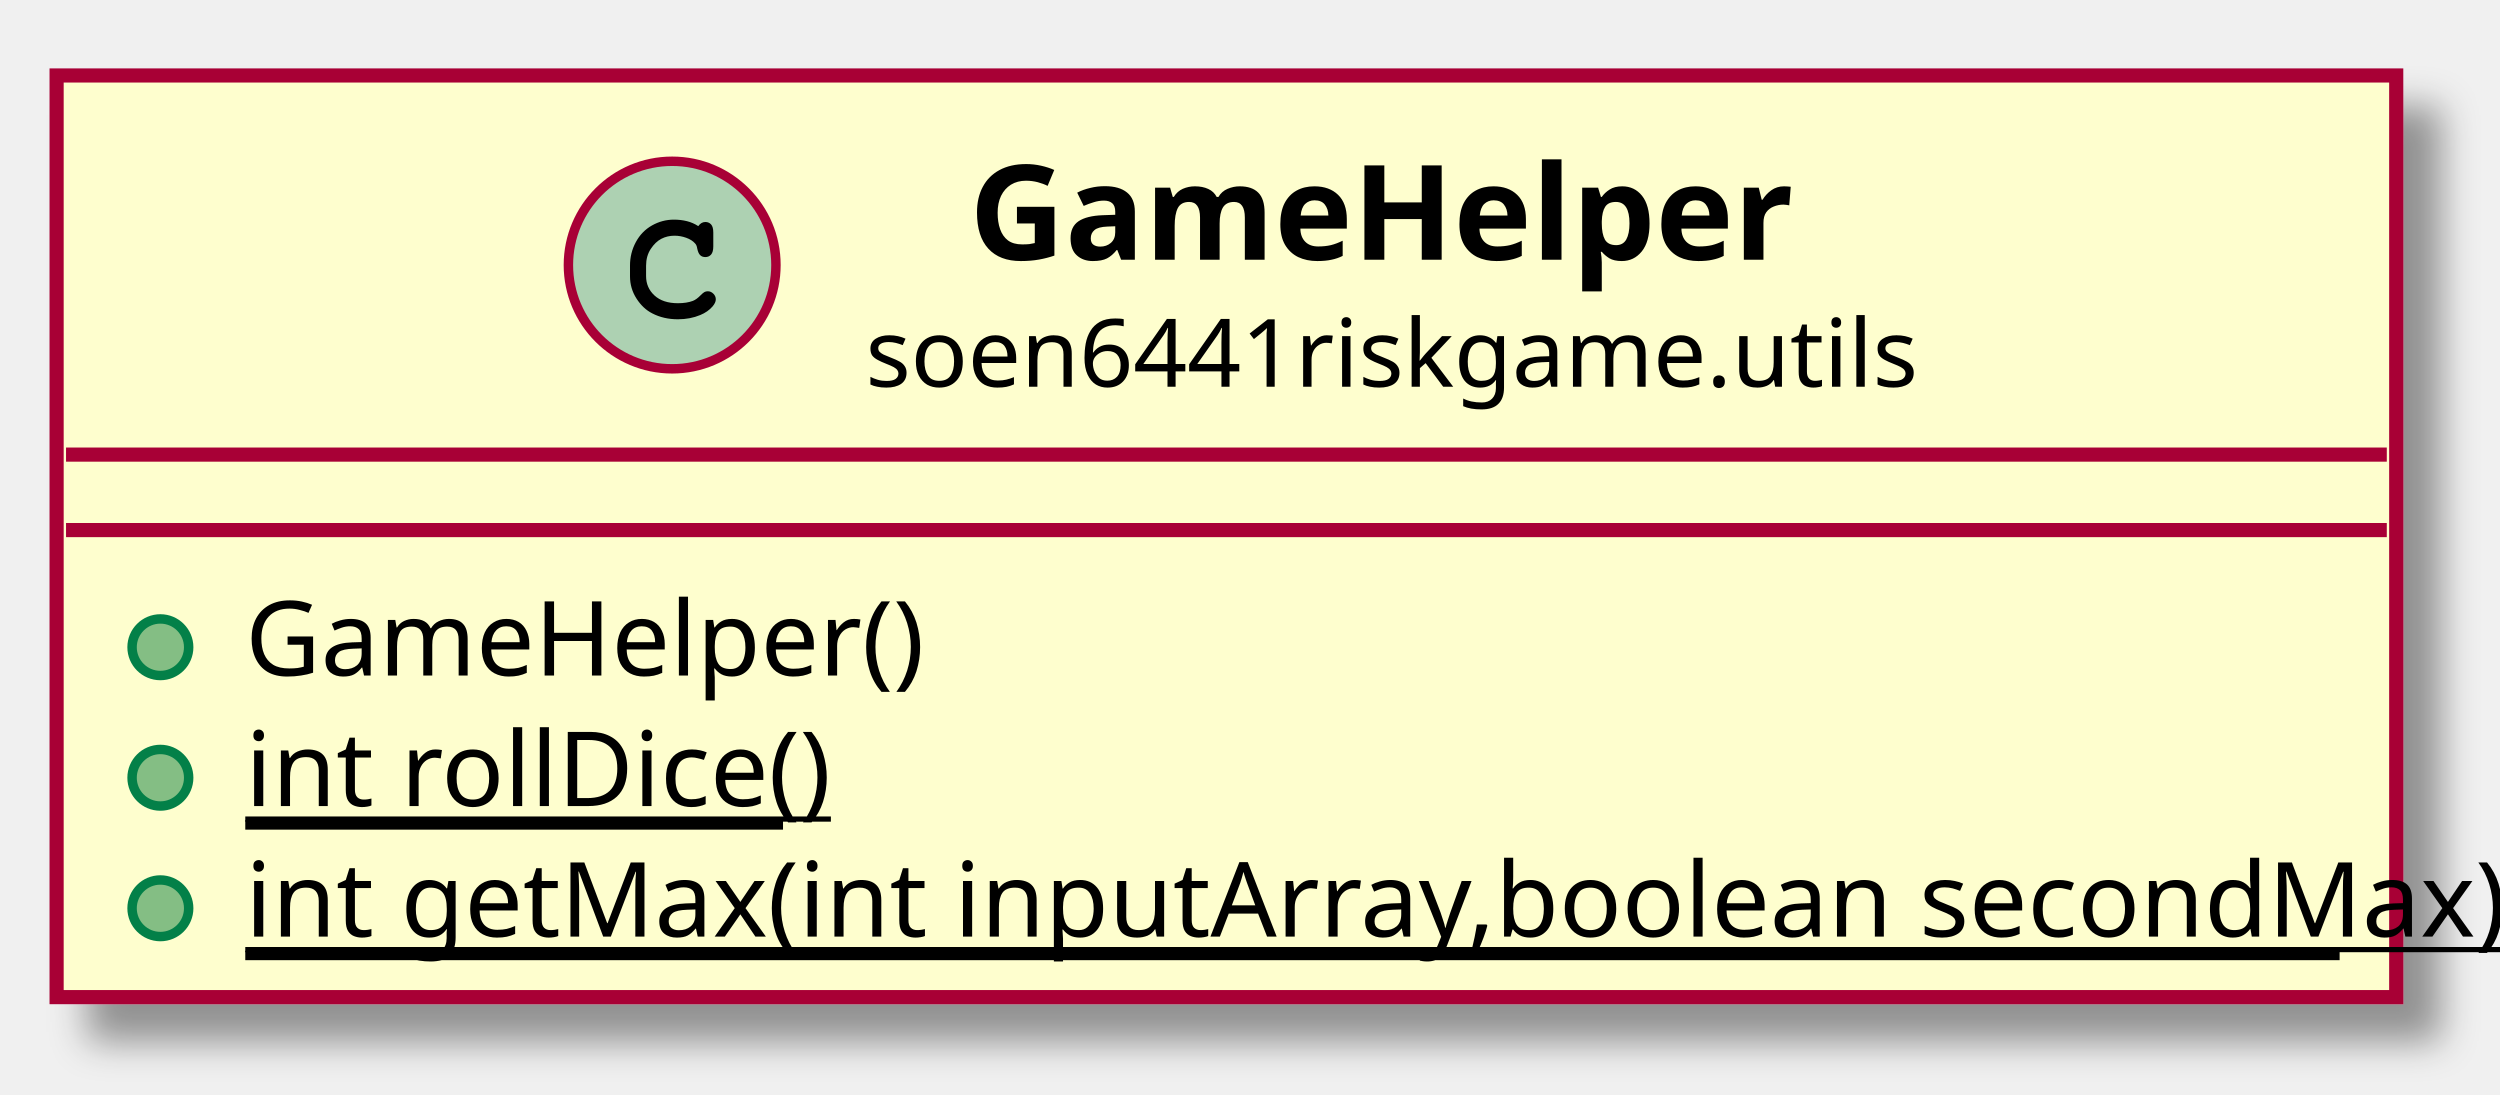
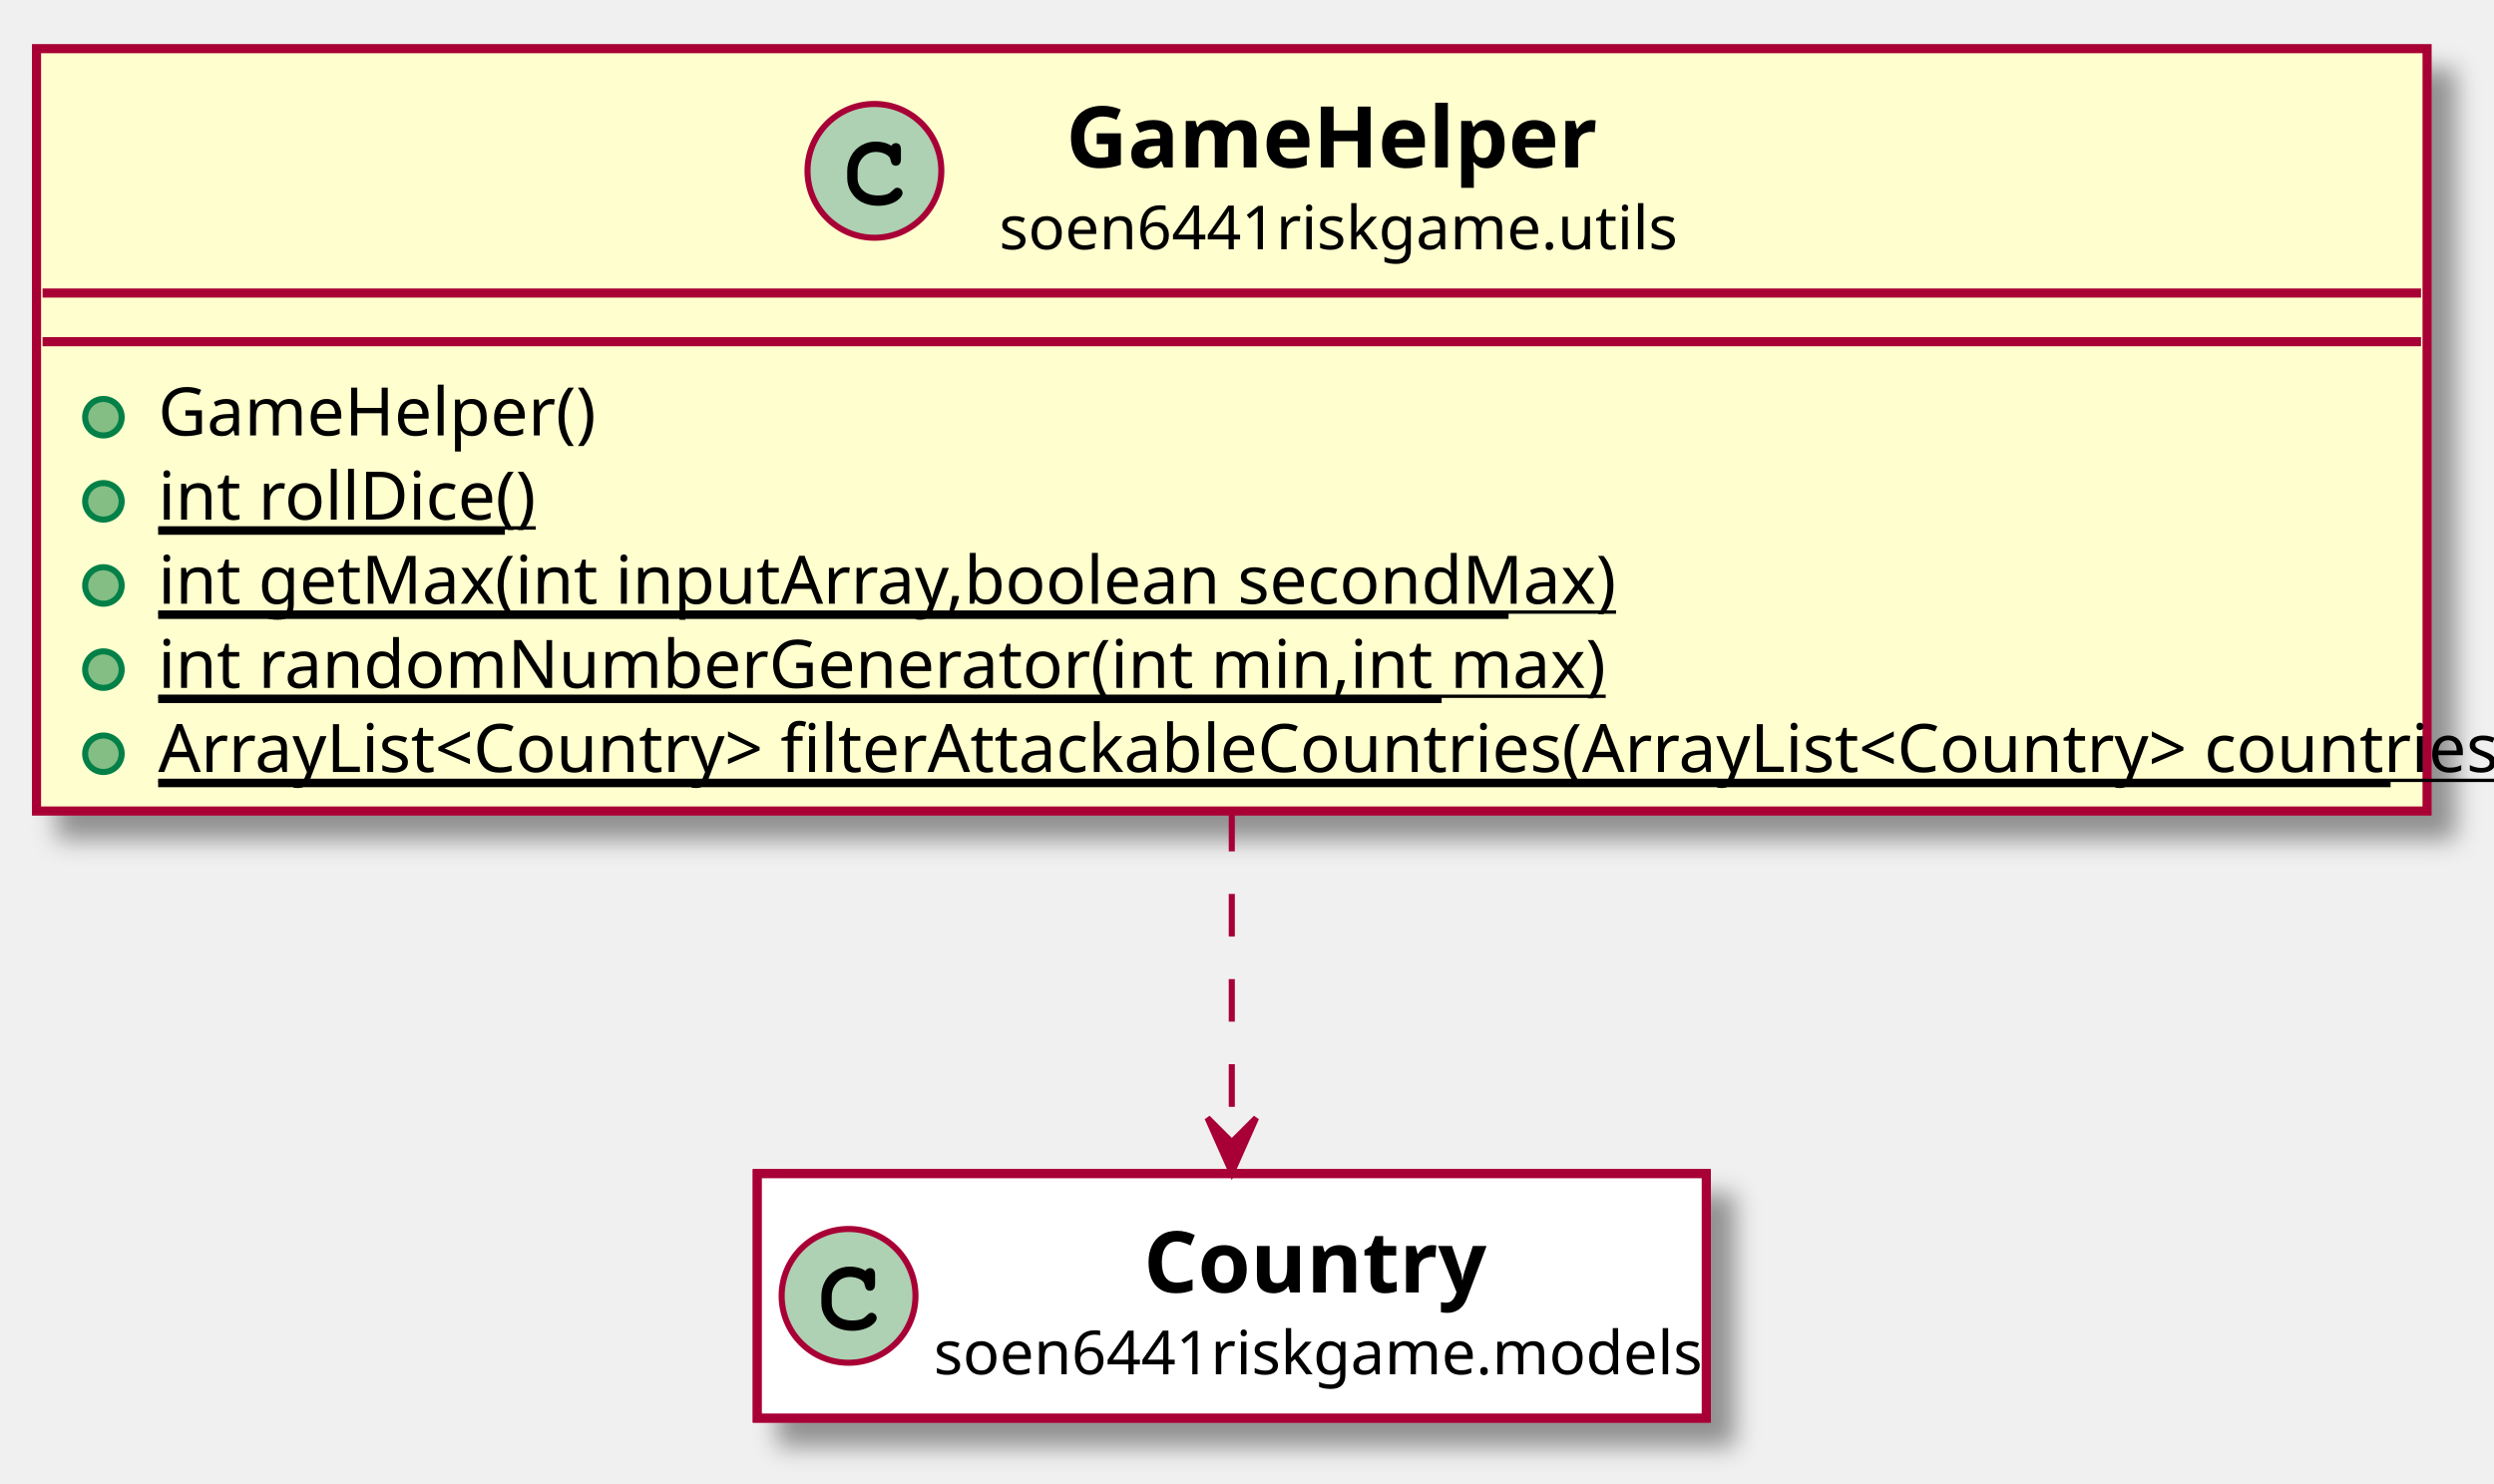
- <svg xmlns="http://www.w3.org/2000/svg" xmlns:xlink="http://www.w3.org/1999/xlink" contentScriptType="application/ecmascript" contentStyleType="text/css" height="116px" preserveAspectRatio="none" style="width:265px;height:116px;" version="1.1" viewBox="0 0 265 116" width="265px" zoomAndPan="magnify">
+ <svg xmlns="http://www.w3.org/2000/svg" xmlns:xlink="http://www.w3.org/1999/xlink" contentScriptType="application/ecmascript" contentStyleType="text/css" height="244px" preserveAspectRatio="none" style="width:410px;height:244px;" version="1.1" viewBox="0 0 410 244" width="410px" zoomAndPan="magnify">
  <defs>
-     <filter height="300%" id="fzhjsvvwe1icu" width="300%" x="-1" y="-1">
+     <filter height="300%" id="f84xcvp2irwy9" width="300%" x="-1" y="-1">
      <feGaussianBlur result="blurOut" stdDeviation="2.0" />
      <feColorMatrix in="blurOut" result="blurOut2" type="matrix" values="0 0 0 0 0 0 0 0 0 0 0 0 0 0 0 0 0 0 .4 0" />
      <feOffset dx="4.0" dy="4.0" in="blurOut2" result="blurOut3" />
      <feBlend in="SourceGraphic" in2="blurOut3" mode="normal" />
    </filter>
  </defs>
  <g>
    <a target="_parent" xlink:actuate="onRequest" xlink:href="../../soen6441riskgame/utils/GameHelper.html" xlink:show="new" xlink:title="soen6441riskgame.utils.GameHelper" xlink:type="simple">
-       <rect fill="#FEFECE" filter="url(#fzhjsvvwe1icu)" height="97.695" id="soen6441riskgame.utils.GameHelper" style="stroke: #A80036; stroke-width: 1.5;" width="248" x="6" y="8" />
-       <ellipse cx="71.25" cy="28.094" fill="#ADD1B2" rx="11" ry="11" style="stroke: #A80036; stroke-width: 1.0;" />
-       <path d="M74.016,23.969 Q74.172,23.75 74.359,23.641 Q74.547,23.531 74.766,23.531 Q75.141,23.531 75.375,23.789 Q75.609,24.047 75.609,24.656 L75.609,26.109 Q75.609,26.719 75.375,26.984 Q75.141,27.25 74.766,27.25 Q74.422,27.25 74.219,27.047 Q74.016,26.859 73.906,26.344 Q73.859,25.984 73.672,25.797 Q73.344,25.422 72.734,25.203 Q72.125,24.984 71.5,24.984 Q70.734,24.984 70.102,25.312 Q69.469,25.641 68.977,26.391 Q68.484,27.141 68.484,28.172 L68.484,29.266 Q68.484,30.5 69.375,31.32 Q70.266,32.141 71.859,32.141 Q72.797,32.141 73.453,31.891 Q73.844,31.734 74.266,31.297 Q74.531,31.031 74.68,30.953 Q74.828,30.875 75.031,30.875 Q75.359,30.875 75.617,31.133 Q75.875,31.391 75.875,31.734 Q75.875,32.078 75.531,32.484 Q75.031,33.062 74.234,33.391 Q73.156,33.844 71.859,33.844 Q70.344,33.844 69.141,33.219 Q68.156,32.719 67.469,31.648 Q66.781,30.578 66.781,29.297 L66.781,28.141 Q66.781,26.812 67.398,25.664 Q68.016,24.516 69.109,23.898 Q70.203,23.281 71.438,23.281 Q72.172,23.281 72.82,23.445 Q73.469,23.609 74.016,23.969 Z " />
-       <text fill="#000000" font-family="sans-serif" font-size="14" font-weight="bold" lengthAdjust="spacingAndGlyphs" textLength="87" x="102.75" y="27.533">GameHelper</text>
-       <text fill="#000000" font-family="sans-serif" font-size="10" lengthAdjust="spacingAndGlyphs" textLength="109" x="91.75" y="40.99">soen6441riskgame.utils</text>
-       <line style="stroke: #A80036; stroke-width: 1.5;" x1="7" x2="253" y1="48.188" y2="48.188" />
-       <line style="stroke: #A80036; stroke-width: 1.5;" x1="7" x2="253" y1="56.188" y2="56.188" />
+       <rect fill="#FEFECE" filter="url(#f84xcvp2irwy9)" height="125.367" id="soen6441riskgame.utils.GameHelper" style="stroke: #A80036; stroke-width: 1.5;" width="393" x="6" y="8" />
+       <ellipse cx="143.75" cy="28.094" fill="#ADD1B2" rx="11" ry="11" style="stroke: #A80036; stroke-width: 1.0;" />
+       <path d="M146.516,23.969 Q146.672,23.75 146.859,23.641 Q147.047,23.531 147.266,23.531 Q147.641,23.531 147.875,23.789 Q148.109,24.047 148.109,24.656 L148.109,26.109 Q148.109,26.719 147.875,26.984 Q147.641,27.25 147.266,27.25 Q146.922,27.25 146.719,27.047 Q146.516,26.859 146.406,26.344 Q146.359,25.984 146.172,25.797 Q145.844,25.422 145.234,25.203 Q144.625,24.984 144,24.984 Q143.234,24.984 142.602,25.312 Q141.969,25.641 141.477,26.391 Q140.984,27.141 140.984,28.172 L140.984,29.266 Q140.984,30.5 141.875,31.32 Q142.766,32.141 144.359,32.141 Q145.297,32.141 145.953,31.891 Q146.344,31.734 146.766,31.297 Q147.031,31.031 147.18,30.953 Q147.328,30.875 147.531,30.875 Q147.859,30.875 148.117,31.133 Q148.375,31.391 148.375,31.734 Q148.375,32.078 148.031,32.484 Q147.531,33.062 146.734,33.391 Q145.656,33.844 144.359,33.844 Q142.844,33.844 141.641,33.219 Q140.656,32.719 139.969,31.648 Q139.281,30.578 139.281,29.297 L139.281,28.141 Q139.281,26.812 139.898,25.664 Q140.516,24.516 141.609,23.898 Q142.703,23.281 143.938,23.281 Q144.672,23.281 145.32,23.445 Q145.969,23.609 146.516,23.969 Z " />
+       <text fill="#000000" font-family="sans-serif" font-size="14" font-weight="bold" lengthAdjust="spacingAndGlyphs" textLength="87" x="175.25" y="27.533">GameHelper</text>
+       <text fill="#000000" font-family="sans-serif" font-size="10" lengthAdjust="spacingAndGlyphs" textLength="109" x="164.25" y="40.99">soen6441riskgame.utils</text>
+       <line style="stroke: #A80036; stroke-width: 1.5;" x1="7" x2="398" y1="48.188" y2="48.188" />
+       <line style="stroke: #A80036; stroke-width: 1.5;" x1="7" x2="398" y1="56.188" y2="56.188" />
      <ellipse cx="17" cy="68.606" fill="#84BE84" rx="3" ry="3" style="stroke: #038048; stroke-width: 1.0;" />
      <text fill="#000000" font-family="sans-serif" font-size="11" lengthAdjust="spacingAndGlyphs" textLength="67" x="26" y="71.606">GameHelper()</text>
      <ellipse cx="17" cy="82.441" fill="#84BE84" rx="3" ry="3" style="stroke: #038048; stroke-width: 1.0;" />
      <text fill="#000000" font-family="sans-serif" font-size="11" lengthAdjust="spacingAndGlyphs" text-decoration="underline" textLength="57" x="26" y="85.442">int rollDice()</text>
      <line style="stroke: #000000; stroke-width: 1.0;" x1="26" x2="83" y1="87.442" y2="87.442" />
      <ellipse cx="17" cy="96.277" fill="#84BE84" rx="3" ry="3" style="stroke: #038048; stroke-width: 1.0;" />
      <text fill="#000000" font-family="sans-serif" font-size="11" lengthAdjust="spacingAndGlyphs" text-decoration="underline" textLength="222" x="26" y="99.278">int getMax(int inputArray,boolean secondMax)</text>
      <line style="stroke: #000000; stroke-width: 1.0;" x1="26" x2="248" y1="101.278" y2="101.278" />
+       <ellipse cx="17" cy="110.113" fill="#84BE84" rx="3" ry="3" style="stroke: #038048; stroke-width: 1.0;" />
+       <text fill="#000000" font-family="sans-serif" font-size="11" lengthAdjust="spacingAndGlyphs" text-decoration="underline" textLength="211" x="26" y="113.114">int randomNumberGenerator(int min,int max)</text>
+       <line style="stroke: #000000; stroke-width: 1.0;" x1="26" x2="237" y1="115.114" y2="115.114" />
+       <ellipse cx="17" cy="123.949" fill="#84BE84" rx="3" ry="3" style="stroke: #038048; stroke-width: 1.0;" />
+       <text fill="#000000" font-family="sans-serif" font-size="11" lengthAdjust="spacingAndGlyphs" text-decoration="underline" textLength="367" x="26" y="126.95">ArrayList&lt;Country&gt; filterAttackableCountries(ArrayList&lt;Country&gt; countries)</text>
+       <line style="stroke: #000000; stroke-width: 1.0;" x1="26" x2="393" y1="128.95" y2="128.95" />
    </a>
+     <a target="_parent" xlink:actuate="onRequest" xlink:href="../../soen6441riskgame/models/Country.html" xlink:show="new" xlink:title="soen6441riskgame.models.Country" xlink:type="simple">
+       <rect fill="#FFFFFF" filter="url(#f84xcvp2irwy9)" height="40.188" id="soen6441riskgame.models.Country" style="stroke: #A80036; stroke-width: 1.5;" width="156" x="124.5" y="193" />
+       <rect fill="#FFFFFF" height="40.188" style="stroke: #A80036; stroke-width: 1.5;" width="156" x="124.5" y="193" />
+       <ellipse cx="139.5" cy="213.094" fill="#ADD1B2" rx="11" ry="11" style="stroke: #A80036; stroke-width: 1.0;" />
+       <path d="M142.266,208.969 Q142.422,208.75 142.609,208.641 Q142.797,208.531 143.016,208.531 Q143.391,208.531 143.625,208.789 Q143.859,209.047 143.859,209.656 L143.859,211.109 Q143.859,211.719 143.625,211.984 Q143.391,212.25 143.016,212.25 Q142.672,212.25 142.469,212.047 Q142.266,211.859 142.156,211.344 Q142.109,210.984 141.922,210.797 Q141.594,210.422 140.984,210.203 Q140.375,209.984 139.75,209.984 Q138.984,209.984 138.352,210.312 Q137.719,210.641 137.227,211.391 Q136.734,212.141 136.734,213.172 L136.734,214.266 Q136.734,215.5 137.625,216.32 Q138.516,217.141 140.109,217.141 Q141.047,217.141 141.703,216.891 Q142.094,216.734 142.516,216.297 Q142.781,216.031 142.93,215.953 Q143.078,215.875 143.281,215.875 Q143.609,215.875 143.867,216.133 Q144.125,216.391 144.125,216.734 Q144.125,217.078 143.781,217.484 Q143.281,218.062 142.484,218.391 Q141.406,218.844 140.109,218.844 Q138.594,218.844 137.391,218.219 Q136.406,217.719 135.719,216.648 Q135.031,215.578 135.031,214.297 L135.031,213.141 Q135.031,211.812 135.648,210.664 Q136.266,209.516 137.359,208.898 Q138.453,208.281 139.688,208.281 Q140.422,208.281 141.07,208.445 Q141.719,208.609 142.266,208.969 Z " />
+       <text fill="#000000" font-family="sans-serif" font-size="14" font-weight="bold" lengthAdjust="spacingAndGlyphs" textLength="55" x="188" y="212.533">Country</text>
+       <text fill="#000000" font-family="sans-serif" font-size="10" lengthAdjust="spacingAndGlyphs" textLength="124" x="153.5" y="225.99">soen6441riskgame.models</text>
+     </a>
+     <path d="M202.5,133.003 C202.5,133.003 202.5,187.829 202.5,187.829 " fill="none" id="soen6441riskgame.utils.GameHelper-soen6441riskgame.models.Country" style="stroke: #A80036; stroke-width: 1.0; stroke-dasharray: 7.0,7.0;" />
+     <polygon fill="#A80036" points="202.5,192.829,206.5,183.829,202.5,187.829,198.5,183.829,202.5,192.829" style="stroke: #A80036; stroke-width: 1.0;" />
  </g>
</svg>
